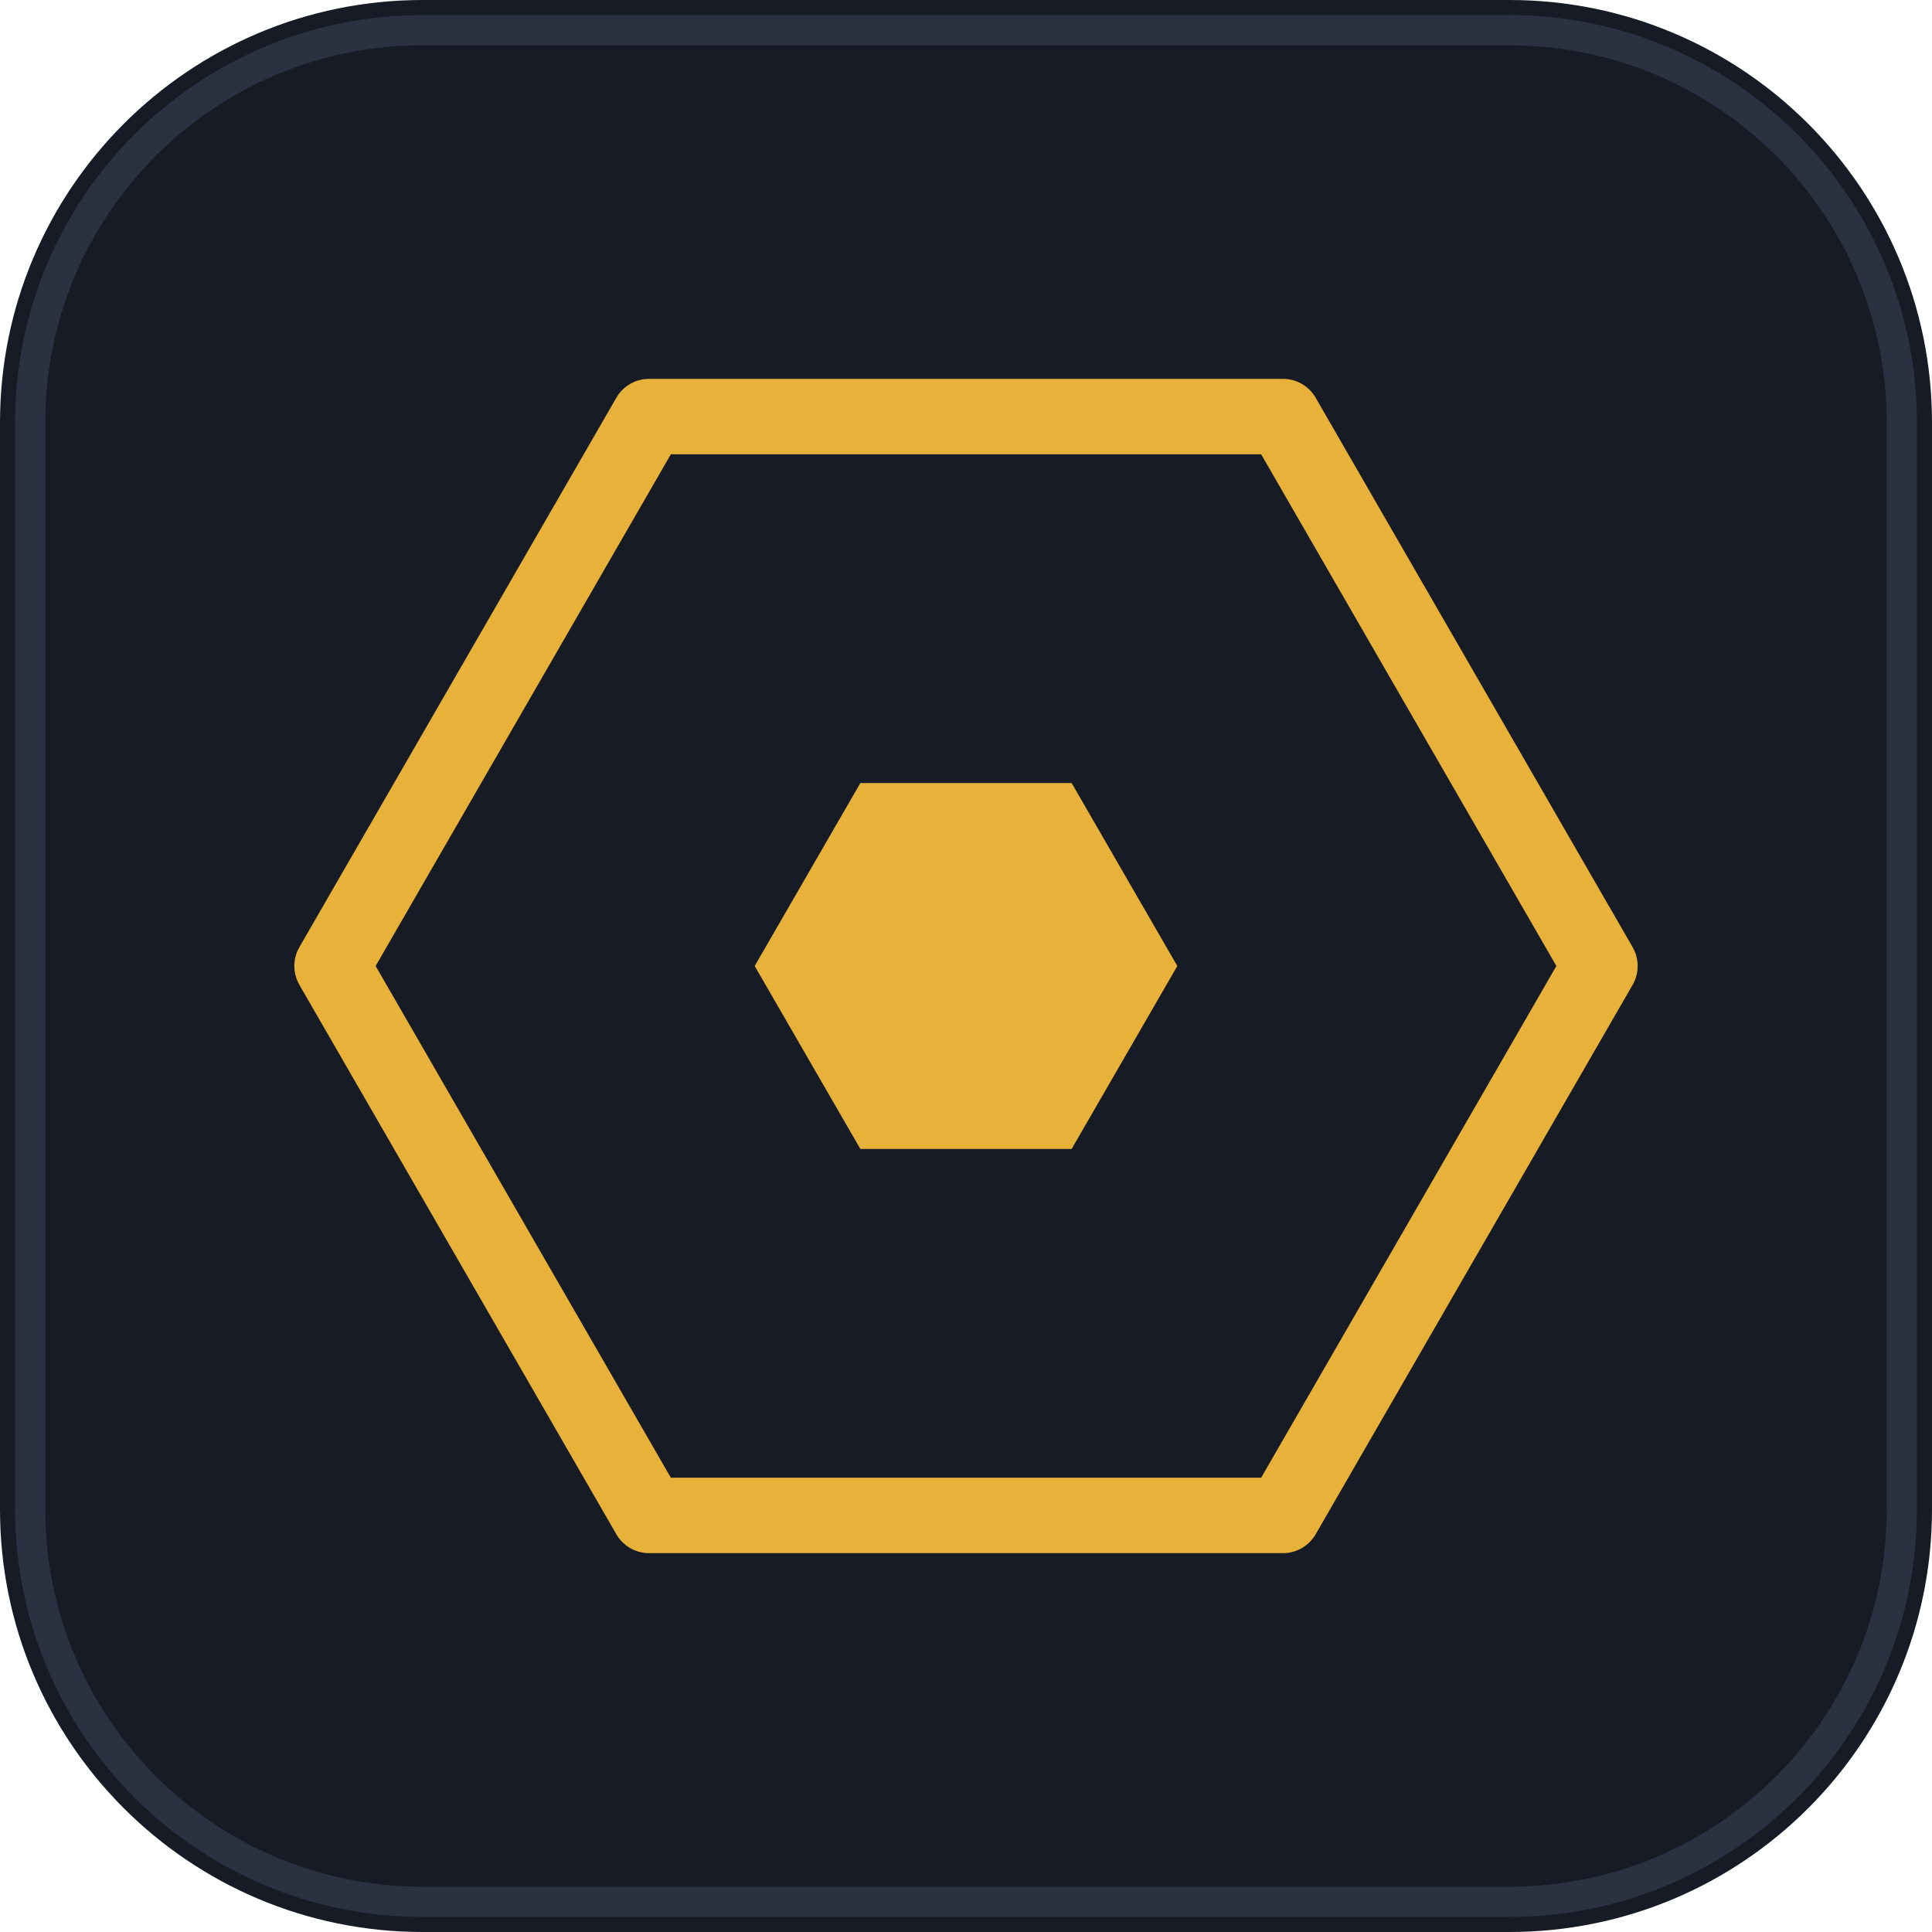
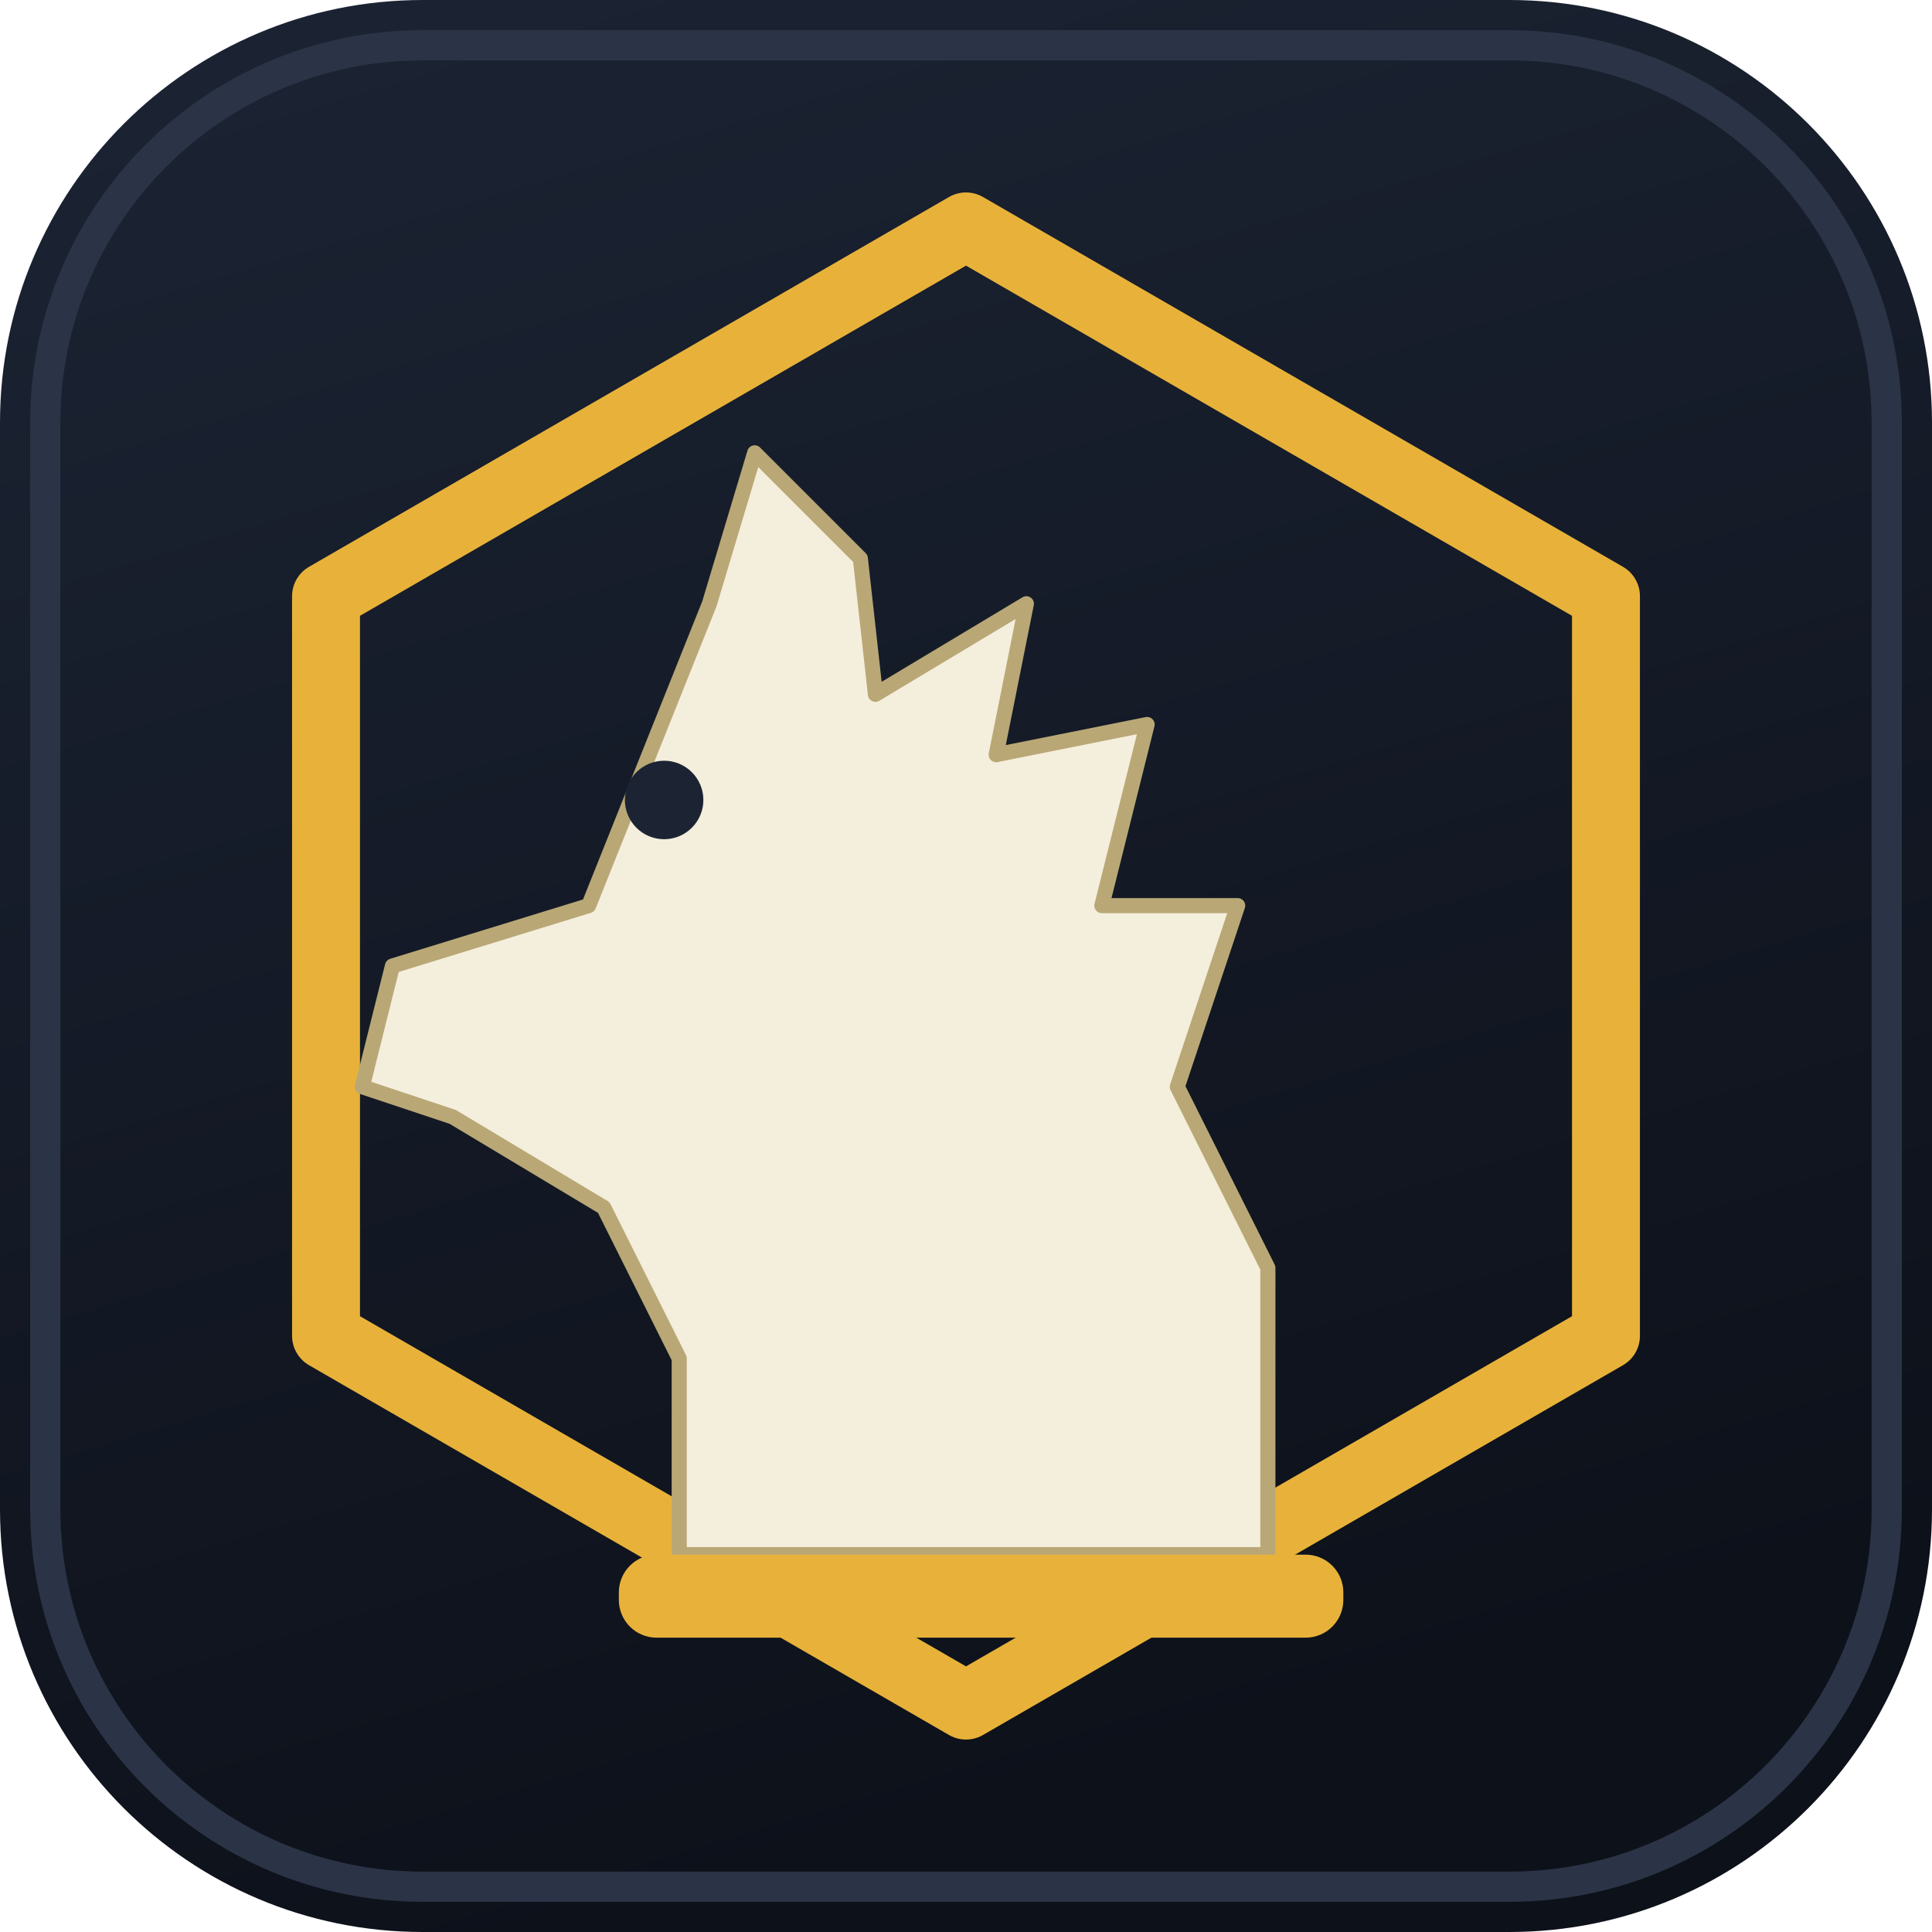
<svg xmlns="http://www.w3.org/2000/svg" width="128" height="128" viewBox="0 0 128 128">
-   <rect width="128" height="128" rx="28" fill="#161B26" />
-   <rect x="2" y="2" width="124" height="124" rx="26" fill="none" stroke="#2A3242" stroke-width="2" />
-   <polygon points="106,64 85,100.4 43,100.4 22,64 43,27.6 85,27.6" fill="none" stroke="#E8B23A" stroke-width="5" stroke-linejoin="round" />
-   <polygon points="78,64 71,76.12 57,76.12 50,64 57,51.88 71,51.88" fill="#E8B23A" />
+   <defs>
+     <linearGradient id="bg" x1="0" y1="0" x2="0.3" y2="1">
+       <stop offset="0" stop-color="#1C2434" />
+       <stop offset="1" stop-color="#0D111A" />
+     </linearGradient>
+   </defs>
+   <rect width="128" height="128" rx="28" fill="url(#bg)" />
+   <rect x="3" y="3" width="122" height="122" rx="25" fill="none" stroke="#2B3446" stroke-width="2" />
+   <polygon points="64,15 106.4,39.5 106.4,88.5 64,113 21.6,88.5 21.6,39.5" fill="none" stroke="#E8B23A" stroke-width="4.5" stroke-linejoin="round" />
+   <polygon fill="#F4EEDC" stroke="#B9A876" stroke-width="1" stroke-linejoin="round" points="45,103 45,90 40,80 30,74 24,72 26,64 39,60 43,50 47,40 50,30 57,37 58,46 68,40 66,50 76,48 73,60 82,60 78,72 84,84 84,103" />
+   <circle cx="44" cy="53" r="2.6" fill="#1C2434" />
+   <rect x="41" y="103" width="48" height="5.5" rx="2.5" fill="#E8B23A" />
</svg>
